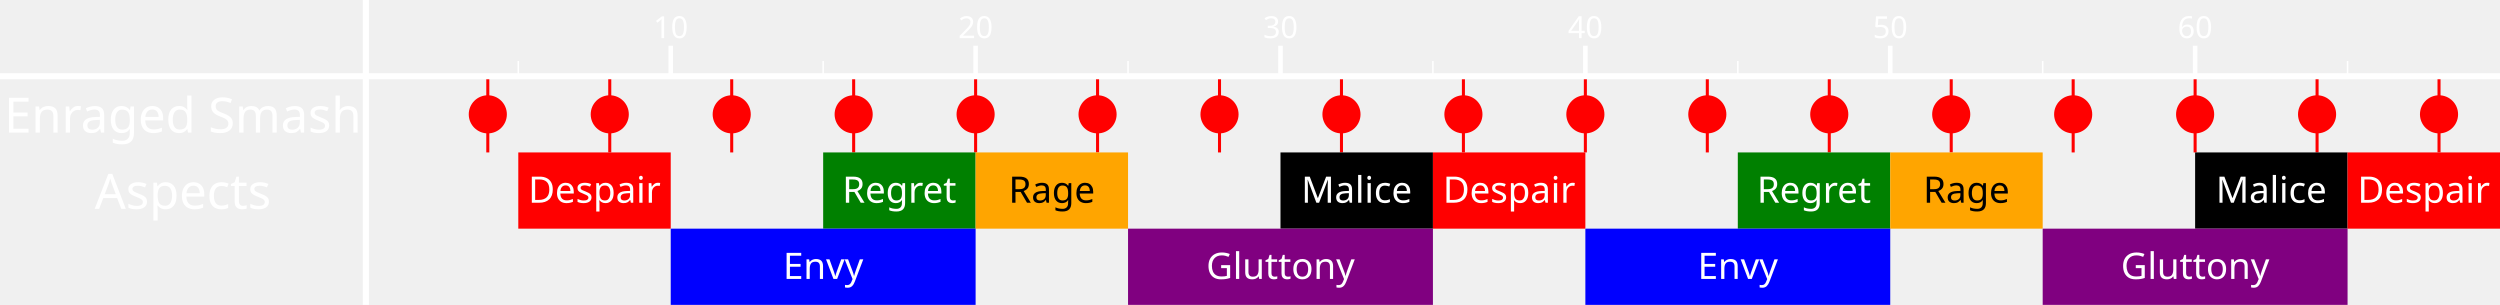
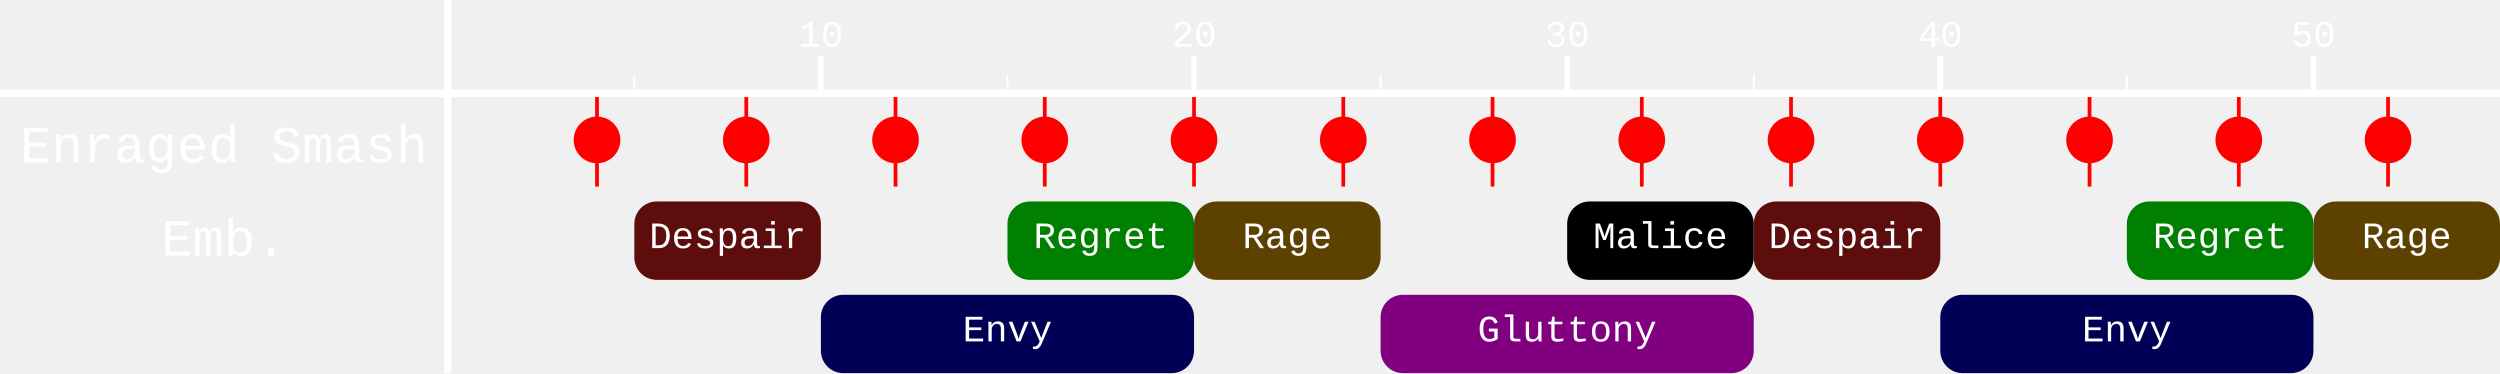
- <svg xmlns="http://www.w3.org/2000/svg" width="820" height="100" viewBox="0 0 820 100">
+ <svg xmlns="http://www.w3.org/2000/svg" width="670" height="100" viewBox="0 0 670 100">
  <defs>
</defs>
-   <text x="60.0" y="43.5" font-size="16" fill="white" style="font-family:Segoe UI;text-anchor:middle">Enraged Smash</text>
+   <text x="60.0" y="43.5" font-size="14" fill="white" style="font-family:Courier New, monospace;text-anchor:middle">Enraged Smash</text>
  <circle cx="160" cy="37.5" r="6.25" fill="red" />
-   <path d="M160,25 L160,50" stroke="red" />
+   <path d="M160,25 L160,50" stroke="red" rx="6" ry="6" />
  <circle cx="200" cy="37.5" r="6.25" fill="red" />
-   <path d="M200,25 L200,50" stroke="red" />
+   <path d="M200,25 L200,50" stroke="red" rx="6" ry="6" />
  <circle cx="240" cy="37.5" r="6.25" fill="red" />
-   <path d="M240,25 L240,50" stroke="red" />
+   <path d="M240,25 L240,50" stroke="red" rx="6" ry="6" />
  <circle cx="280" cy="37.5" r="6.25" fill="red" />
-   <path d="M280,25 L280,50" stroke="red" />
+   <path d="M280,25 L280,50" stroke="red" rx="6" ry="6" />
  <circle cx="320" cy="37.5" r="6.25" fill="red" />
-   <path d="M320,25 L320,50" stroke="red" />
+   <path d="M320,25 L320,50" stroke="red" rx="6" ry="6" />
  <circle cx="360" cy="37.5" r="6.25" fill="red" />
-   <path d="M360,25 L360,50" stroke="red" />
+   <path d="M360,25 L360,50" stroke="red" rx="6" ry="6" />
  <circle cx="400" cy="37.5" r="6.25" fill="red" />
-   <path d="M400,25 L400,50" stroke="red" />
+   <path d="M400,25 L400,50" stroke="red" rx="6" ry="6" />
  <circle cx="440" cy="37.5" r="6.25" fill="red" />
-   <path d="M440,25 L440,50" stroke="red" />
+   <path d="M440,25 L440,50" stroke="red" rx="6" ry="6" />
  <circle cx="480" cy="37.5" r="6.25" fill="red" />
-   <path d="M480,25 L480,50" stroke="red" />
+   <path d="M480,25 L480,50" stroke="red" rx="6" ry="6" />
  <circle cx="520" cy="37.5" r="6.25" fill="red" />
-   <path d="M520,25 L520,50" stroke="red" />
+   <path d="M520,25 L520,50" stroke="red" rx="6" ry="6" />
  <circle cx="560" cy="37.5" r="6.25" fill="red" />
-   <path d="M560,25 L560,50" stroke="red" />
+   <path d="M560,25 L560,50" stroke="red" rx="6" ry="6" />
  <circle cx="600" cy="37.5" r="6.25" fill="red" />
-   <path d="M600,25 L600,50" stroke="red" />
+   <path d="M600,25 L600,50" stroke="red" rx="6" ry="6" />
  <circle cx="640" cy="37.5" r="6.25" fill="red" />
-   <path d="M640,25 L640,50" stroke="red" />
+   <path d="M640,25 L640,50" stroke="red" rx="6" ry="6" />
  <circle cx="680" cy="37.5" r="6.25" fill="red" />
-   <path d="M680,25 L680,50" stroke="red" />
+   <path d="M680,25 L680,50" stroke="red" rx="6" ry="6" />
  <circle cx="720" cy="37.5" r="6.25" fill="red" />
-   <path d="M720,25 L720,50" stroke="red" />
+   <path d="M720,25 L720,50" stroke="red" rx="6" ry="6" />
  <circle cx="760" cy="37.5" r="6.25" fill="red" />
-   <path d="M760,25 L760,50" stroke="red" />
+   <path d="M760,25 L760,50" stroke="red" rx="6" ry="6" />
  <circle cx="800" cy="37.5" r="6.25" fill="red" />
-   <path d="M800,25 L800,50" stroke="red" />
-   <text x="60.0" y="68.5" font-size="16" fill="white" style="font-family:Segoe UI;text-anchor:middle">Aspects</text>
-   <rect x="170" y="50" width="50" height="25" fill="red" />
-   <text x="195.0" y="66.5" font-size="12" fill="white" style="font-family:Segoe UI;text-anchor:middle">Despair</text>
-   <rect x="270" y="50" width="50" height="25" fill="green" />
-   <text x="295.0" y="66.5" font-size="12" fill="white" style="font-family:Segoe UI;text-anchor:middle">Regret</text>
-   <rect x="320" y="50" width="50" height="25" fill="orange" />
-   <text x="345.0" y="66.5" font-size="12" fill="black" style="font-family:Segoe UI;text-anchor:middle">Rage</text>
-   <rect x="420" y="50" width="50" height="25" fill="black" />
-   <text x="445.0" y="66.5" font-size="12" fill="white" style="font-family:Segoe UI;text-anchor:middle">Malice</text>
-   <rect x="470" y="50" width="50" height="25" fill="red" />
-   <text x="495.0" y="66.5" font-size="12" fill="white" style="font-family:Segoe UI;text-anchor:middle">Despair</text>
-   <rect x="570" y="50" width="50" height="25" fill="green" />
-   <text x="595.0" y="66.5" font-size="12" fill="white" style="font-family:Segoe UI;text-anchor:middle">Regret</text>
-   <rect x="620" y="50" width="50" height="25" fill="orange" />
-   <text x="645.0" y="66.5" font-size="12" fill="black" style="font-family:Segoe UI;text-anchor:middle">Rage</text>
-   <rect x="720" y="50" width="50" height="25" fill="black" />
-   <text x="745.0" y="66.5" font-size="12" fill="white" style="font-family:Segoe UI;text-anchor:middle">Malice</text>
-   <rect x="770" y="50" width="50" height="25" fill="red" />
-   <text x="795.0" y="66.5" font-size="12" fill="white" style="font-family:Segoe UI;text-anchor:middle">Despair</text>
-   <text x="60.0" y="93.5" font-size="16" fill="white" style="font-family:Segoe UI;text-anchor:middle" />
-   <rect x="220" y="75" width="100" height="25" fill="blue" />
-   <text x="270.0" y="91.5" font-size="12" fill="white" style="font-family:Segoe UI;text-anchor:middle">Envy</text>
-   <rect x="370" y="75" width="100" height="25" fill="purple" />
-   <text x="420.0" y="91.5" font-size="12" fill="white" style="font-family:Segoe UI;text-anchor:middle">Gluttony</text>
-   <rect x="520" y="75" width="100" height="25" fill="blue" />
-   <text x="570.0" y="91.5" font-size="12" fill="white" style="font-family:Segoe UI;text-anchor:middle">Envy</text>
-   <rect x="670" y="75" width="100" height="25" fill="purple" />
-   <text x="720.0" y="91.5" font-size="12" fill="white" style="font-family:Segoe UI;text-anchor:middle">Gluttony</text>
-   <path d="M0,25 L820,25" stroke="white" stroke-width="2" />
+   <path d="M800,25 L800,50" stroke="red" rx="6" ry="6" />
+   <text x="60.0" y="68.5" font-size="14" fill="white" style="font-family:Courier New, monospace;text-anchor:middle">Emb.</text>
+   <rect x="170" y="54" width="50" height="21" fill="#5e0d0d" rx="6" ry="6" />
+   <text x="195.0" y="66.5" font-size="10" fill="white" style="font-family: Courier New, monospace;text-anchor:middle">Despair</text>
+   <rect x="270" y="54" width="50" height="21" fill="green" rx="6" ry="6" />
+   <text x="295.0" y="66.5" font-size="10" fill="white" style="font-family: Courier New, monospace;text-anchor:middle">Regret</text>
+   <rect x="320" y="54" width="50" height="21" fill="#5d4100" rx="6" ry="6" />
+   <text x="345.0" y="66.5" font-size="10" fill="white" style="font-family: Courier New, monospace;text-anchor:middle">Rage</text>
+   <rect x="420" y="54" width="50" height="21" fill="black" rx="6" ry="6" />
+   <text x="445.0" y="66.5" font-size="10" fill="white" style="font-family: Courier New, monospace;text-anchor:middle">Malice</text>
+   <rect x="470" y="54" width="50" height="21" fill="#5e0d0d" rx="6" ry="6" />
+   <text x="495.0" y="66.5" font-size="10" fill="white" style="font-family: Courier New, monospace;text-anchor:middle">Despair</text>
+   <rect x="570" y="54" width="50" height="21" fill="green" rx="6" ry="6" />
+   <text x="595.0" y="66.5" font-size="10" fill="white" style="font-family: Courier New, monospace;text-anchor:middle">Regret</text>
+   <rect x="620" y="54" width="50" height="21" fill="#5d4100" rx="6" ry="6" />
+   <text x="645.0" y="66.5" font-size="10" fill="white" style="font-family: Courier New, monospace;text-anchor:middle">Rage</text>
+   <text x="60.0" y="93.5" font-size="14" fill="white" style="font-family:Courier New, monospace;text-anchor:middle" />
+   <rect x="220" y="79" width="100" height="21" fill="#000156" rx="6" ry="6" />
+   <text x="270.0" y="91.5" font-size="10" fill="white" style="font-family: Courier New, monospace;text-anchor:middle">Envy</text>
+   <rect x="370" y="79" width="100" height="21" fill="purple" rx="6" ry="6" />
+   <text x="420.0" y="91.5" font-size="10" fill="white" style="font-family: Courier New, monospace;text-anchor:middle">Gluttony</text>
+   <rect x="520" y="79" width="100" height="21" fill="#000156" rx="6" ry="6" />
+   <text x="570.0" y="91.5" font-size="10" fill="white" style="font-family: Courier New, monospace;text-anchor:middle">Envy</text>
+   <path d="M0,25 L670,25" stroke="white" stroke-width="2" />
  <path d="M120,0 L120,100" stroke="white" stroke-width="2" />
  <path d="M130,22.5 L130,white" stroke="white" stroke-width="0.3" />
  <path d="M140,22.5 L140,white" stroke="white" stroke-width="0.3" />
  <path d="M150,22.5 L150,white" stroke="white" stroke-width="0.3" />
  <path d="M160,22.5 L160,white" stroke="white" stroke-width="0.3" />
  <path d="M170,20.0 L170,25" stroke="white" stroke-width="0.5" />
  <path d="M180,22.5 L180,white" stroke="white" stroke-width="0.3" />
  <path d="M190,22.5 L190,white" stroke="white" stroke-width="0.3" />
  <path d="M200,22.5 L200,white" stroke="white" stroke-width="0.3" />
  <path d="M210,22.5 L210,white" stroke="white" stroke-width="0.3" />
  <path d="M220,15.0 L220,25" stroke="white" stroke-width="1.5" />
-   <text x="220.0" y="12.5" font-size="10" fill="white" style="font-family:Segoe UI;text-anchor:middle">10</text>
+   <text x="220.0" y="12.5" font-size="10" fill="white" style="font-family:Courier New, monospace;text-anchor:middle">10</text>
  <path d="M230,22.5 L230,white" stroke="white" stroke-width="0.3" />
  <path d="M240,22.5 L240,white" stroke="white" stroke-width="0.3" />
  <path d="M250,22.5 L250,white" stroke="white" stroke-width="0.3" />
  <path d="M260,22.5 L260,white" stroke="white" stroke-width="0.3" />
  <path d="M270,20.0 L270,25" stroke="white" stroke-width="0.5" />
  <path d="M280,22.5 L280,white" stroke="white" stroke-width="0.3" />
  <path d="M290,22.5 L290,white" stroke="white" stroke-width="0.3" />
  <path d="M300,22.5 L300,white" stroke="white" stroke-width="0.3" />
  <path d="M310,22.5 L310,white" stroke="white" stroke-width="0.3" />
  <path d="M320,15.0 L320,25" stroke="white" stroke-width="1.5" />
-   <text x="320.0" y="12.5" font-size="10" fill="white" style="font-family:Segoe UI;text-anchor:middle">20</text>
+   <text x="320.0" y="12.5" font-size="10" fill="white" style="font-family:Courier New, monospace;text-anchor:middle">20</text>
  <path d="M330,22.5 L330,white" stroke="white" stroke-width="0.3" />
  <path d="M340,22.5 L340,white" stroke="white" stroke-width="0.3" />
  <path d="M350,22.5 L350,white" stroke="white" stroke-width="0.3" />
  <path d="M360,22.5 L360,white" stroke="white" stroke-width="0.3" />
  <path d="M370,20.0 L370,25" stroke="white" stroke-width="0.5" />
  <path d="M380,22.5 L380,white" stroke="white" stroke-width="0.3" />
  <path d="M390,22.5 L390,white" stroke="white" stroke-width="0.3" />
  <path d="M400,22.5 L400,white" stroke="white" stroke-width="0.3" />
  <path d="M410,22.5 L410,white" stroke="white" stroke-width="0.3" />
  <path d="M420,15.0 L420,25" stroke="white" stroke-width="1.5" />
-   <text x="420.0" y="12.5" font-size="10" fill="white" style="font-family:Segoe UI;text-anchor:middle">30</text>
+   <text x="420.0" y="12.5" font-size="10" fill="white" style="font-family:Courier New, monospace;text-anchor:middle">30</text>
  <path d="M430,22.5 L430,white" stroke="white" stroke-width="0.3" />
  <path d="M440,22.5 L440,white" stroke="white" stroke-width="0.3" />
  <path d="M450,22.5 L450,white" stroke="white" stroke-width="0.3" />
  <path d="M460,22.5 L460,white" stroke="white" stroke-width="0.3" />
  <path d="M470,20.0 L470,25" stroke="white" stroke-width="0.5" />
  <path d="M480,22.5 L480,white" stroke="white" stroke-width="0.3" />
  <path d="M490,22.5 L490,white" stroke="white" stroke-width="0.3" />
  <path d="M500,22.5 L500,white" stroke="white" stroke-width="0.3" />
  <path d="M510,22.5 L510,white" stroke="white" stroke-width="0.3" />
  <path d="M520,15.0 L520,25" stroke="white" stroke-width="1.5" />
-   <text x="520.0" y="12.5" font-size="10" fill="white" style="font-family:Segoe UI;text-anchor:middle">40</text>
+   <text x="520.0" y="12.5" font-size="10" fill="white" style="font-family:Courier New, monospace;text-anchor:middle">40</text>
  <path d="M530,22.5 L530,white" stroke="white" stroke-width="0.3" />
  <path d="M540,22.5 L540,white" stroke="white" stroke-width="0.3" />
  <path d="M550,22.5 L550,white" stroke="white" stroke-width="0.3" />
  <path d="M560,22.5 L560,white" stroke="white" stroke-width="0.3" />
  <path d="M570,20.0 L570,25" stroke="white" stroke-width="0.5" />
  <path d="M580,22.5 L580,white" stroke="white" stroke-width="0.3" />
  <path d="M590,22.5 L590,white" stroke="white" stroke-width="0.3" />
  <path d="M600,22.5 L600,white" stroke="white" stroke-width="0.3" />
  <path d="M610,22.5 L610,white" stroke="white" stroke-width="0.3" />
  <path d="M620,15.0 L620,25" stroke="white" stroke-width="1.5" />
-   <text x="620.0" y="12.5" font-size="10" fill="white" style="font-family:Segoe UI;text-anchor:middle">50</text>
+   <text x="620.0" y="12.5" font-size="10" fill="white" style="font-family:Courier New, monospace;text-anchor:middle">50</text>
  <path d="M630,22.5 L630,white" stroke="white" stroke-width="0.3" />
  <path d="M640,22.5 L640,white" stroke="white" stroke-width="0.3" />
  <path d="M650,22.5 L650,white" stroke="white" stroke-width="0.3" />
  <path d="M660,22.5 L660,white" stroke="white" stroke-width="0.3" />
-   <path d="M670,20.0 L670,25" stroke="white" stroke-width="0.5" />
-   <path d="M680,22.5 L680,white" stroke="white" stroke-width="0.3" />
-   <path d="M690,22.5 L690,white" stroke="white" stroke-width="0.3" />
-   <path d="M700,22.5 L700,white" stroke="white" stroke-width="0.3" />
-   <path d="M710,22.5 L710,white" stroke="white" stroke-width="0.3" />
-   <path d="M720,15.0 L720,25" stroke="white" stroke-width="1.5" />
-   <text x="720.0" y="12.5" font-size="10" fill="white" style="font-family:Segoe UI;text-anchor:middle">60</text>
-   <path d="M730,22.5 L730,white" stroke="white" stroke-width="0.3" />
-   <path d="M740,22.5 L740,white" stroke="white" stroke-width="0.3" />
-   <path d="M750,22.5 L750,white" stroke="white" stroke-width="0.3" />
-   <path d="M760,22.5 L760,white" stroke="white" stroke-width="0.3" />
-   <path d="M770,20.0 L770,25" stroke="white" stroke-width="0.5" />
-   <path d="M780,22.5 L780,white" stroke="white" stroke-width="0.3" />
-   <path d="M790,22.5 L790,white" stroke="white" stroke-width="0.3" />
-   <path d="M800,22.5 L800,white" stroke="white" stroke-width="0.3" />
-   <path d="M810,22.5 L810,white" stroke="white" stroke-width="0.3" />
</svg>
